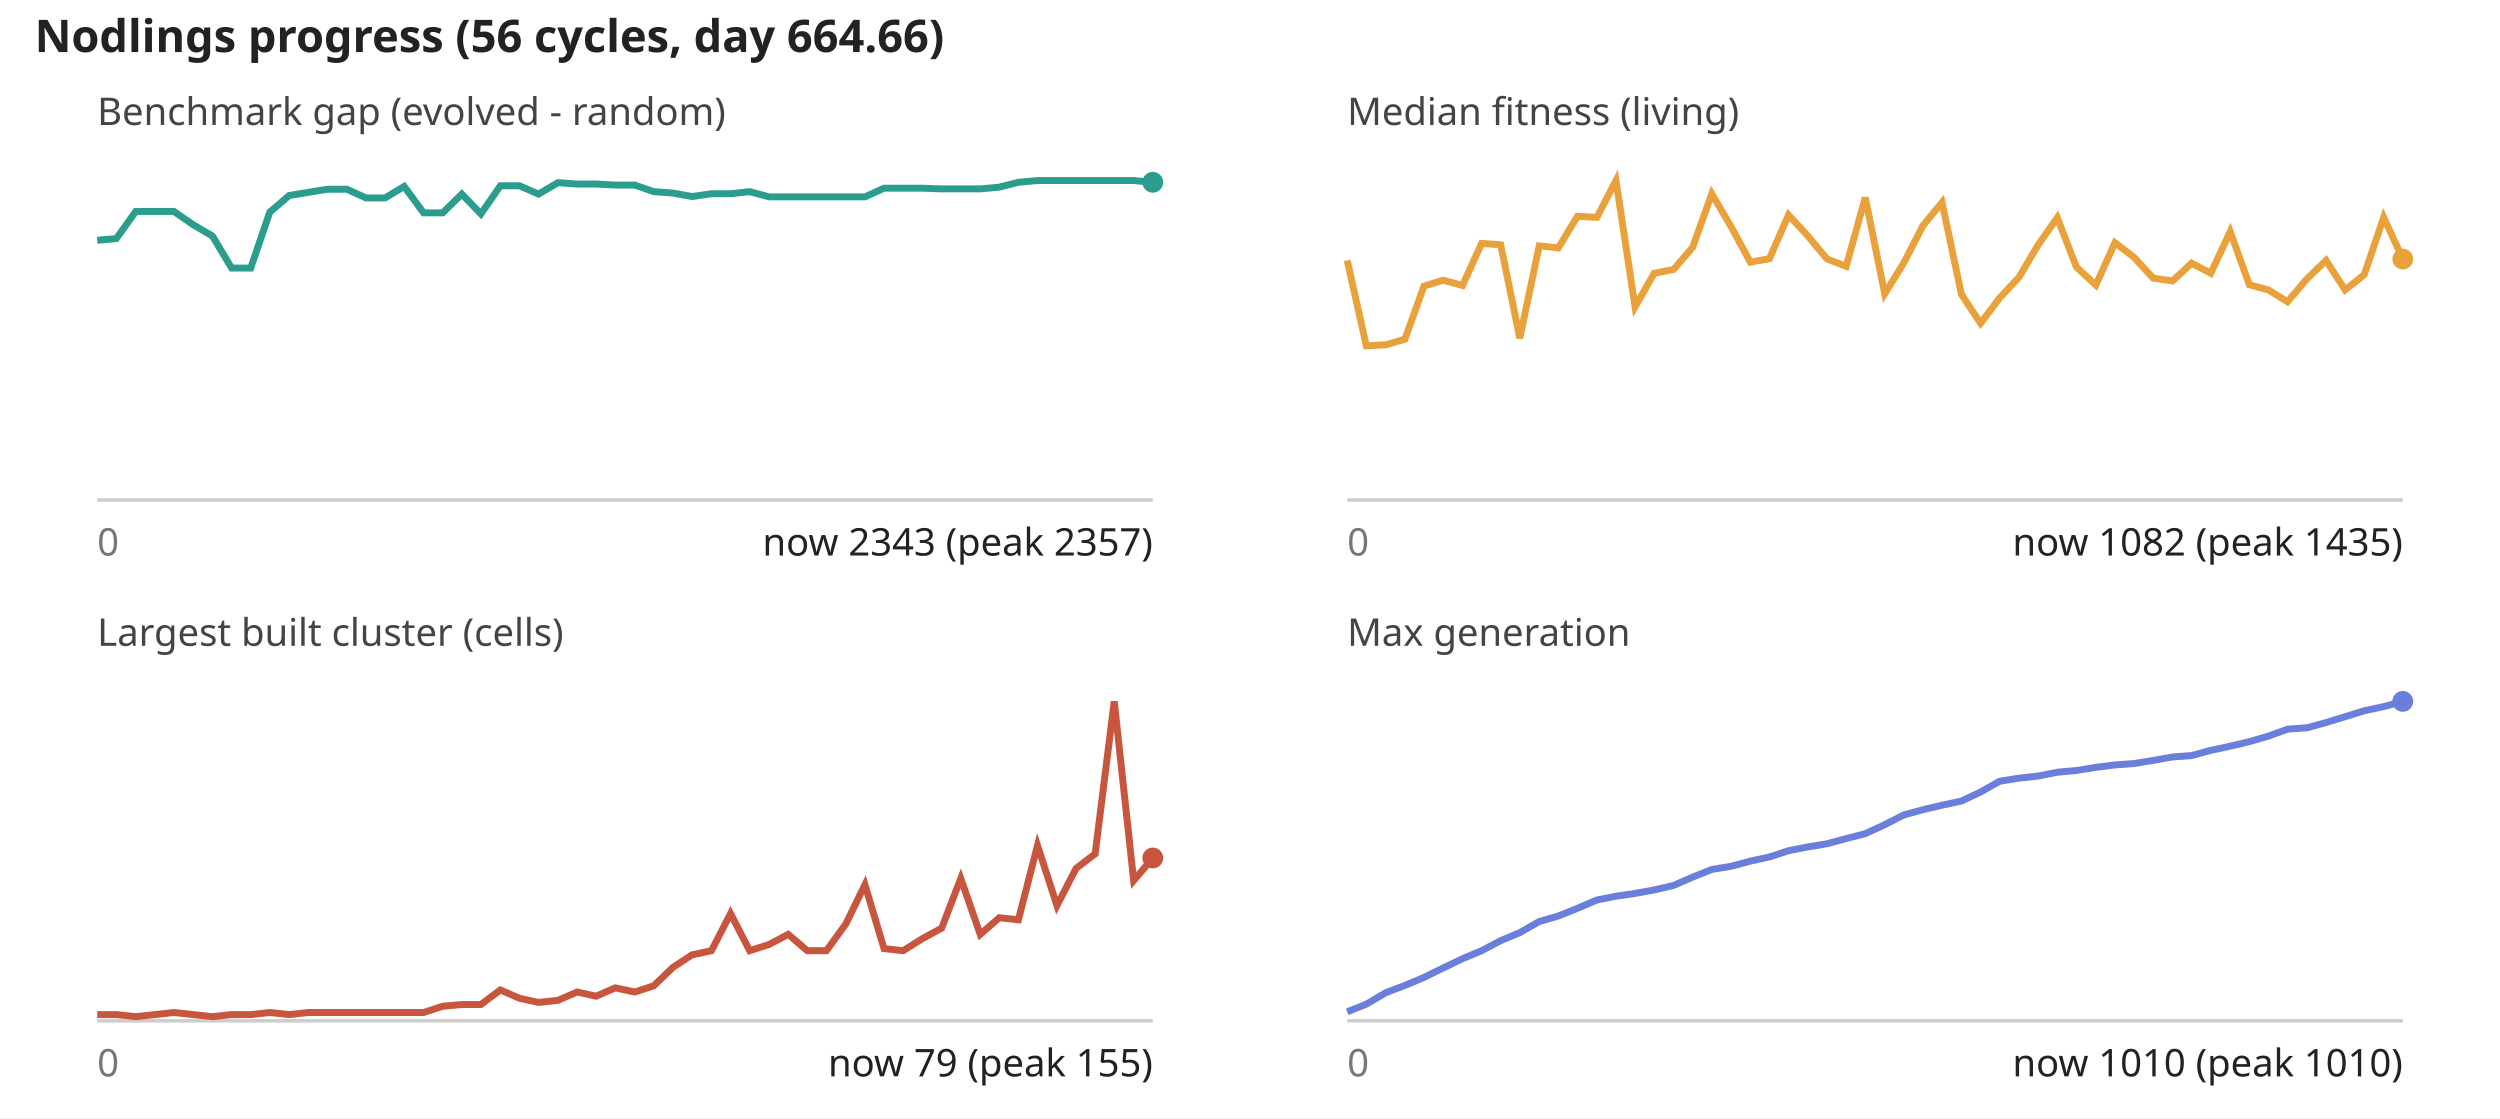
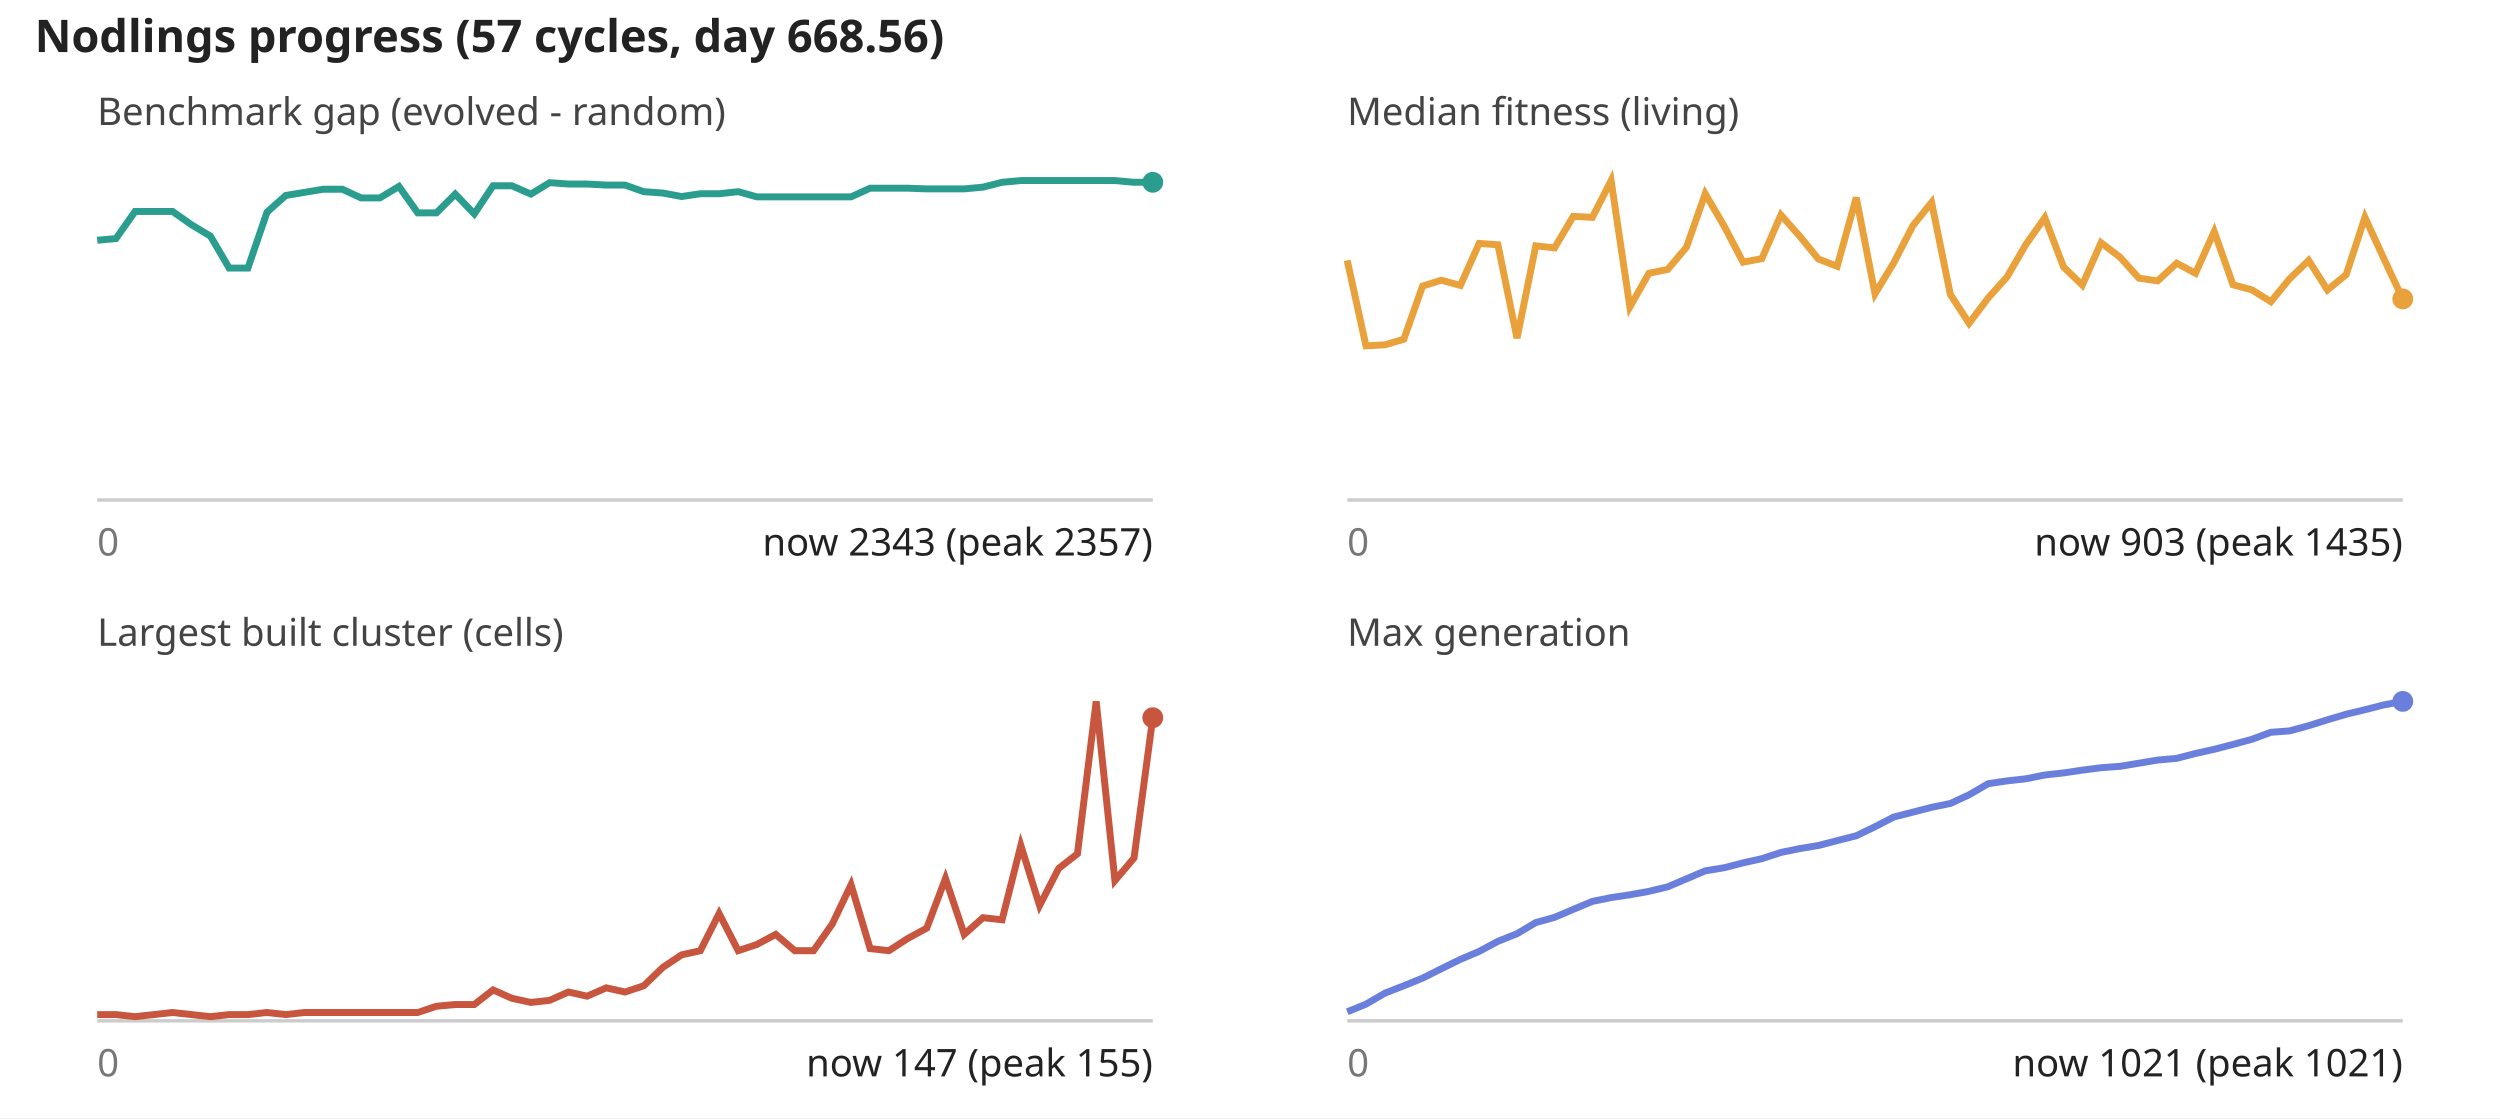
<svg xmlns="http://www.w3.org/2000/svg" viewBox="0 0 720 322" font-family="sans-serif" font-size="11">
  <rect width="100%" height="100%" fill="#fff" />
-   <text x="10" y="15" font-size="13" font-weight="bold" fill="#222">Nodlings progress (56 cycles, day 664.66)</text>
+   <text x="10" y="15" font-size="13" font-weight="bold" fill="#222">Nodlings progress (57 cycles, day 668.56)</text>
  <text x="28" y="36" fill="#444">Benchmark gap (evolved - random)</text>
  <line x1="28" y1="144" x2="332" y2="144" stroke="#ccc" />
-   <polyline fill="none" stroke="#2a9d8f" stroke-width="2" points="28.0,69.2 33.5,68.7 39.1,60.9 44.6,60.9 50.1,60.9 55.6,64.7 61.2,68.0 66.7,77.2 72.2,77.2 77.7,61.1 83.3,56.3 88.8,55.4 94.3,54.5 99.9,54.5 105.4,57.0 110.9,57.0 116.4,53.7 122.0,61.3 127.5,61.3 133.0,55.9 138.5,61.6 144.1,53.5 149.6,53.5 155.1,55.9 160.7,52.6 166.2,53.0 171.7,53.0 177.2,53.3 182.8,53.3 188.3,55.2 193.8,55.6 199.3,56.6 204.9,55.8 210.4,55.8 215.9,55.2 221.5,56.7 227.0,56.7 232.5,56.7 238.0,56.7 243.6,56.7 249.1,56.7 254.6,54.2 260.1,54.2 265.7,54.2 271.2,54.4 276.7,54.4 282.3,54.4 287.8,53.9 293.3,52.5 298.8,52.0 304.4,52.0 309.9,52.0 315.4,52.0 320.9,52.0 326.5,52.0 332.0,52.5" />
+   <polyline fill="none" stroke="#2a9d8f" stroke-width="2" points="28.0,69.2 33.4,68.7 38.9,60.9 44.3,60.9 49.7,60.9 55.1,64.7 60.6,68.0 66.0,77.2 71.4,77.2 76.9,61.1 82.3,56.3 87.7,55.4 93.1,54.5 98.6,54.5 104.0,57.0 109.4,57.0 114.9,53.7 120.3,61.3 125.7,61.3 131.1,55.9 136.6,61.6 142.0,53.5 147.4,53.5 152.9,55.9 158.3,52.6 163.7,53.0 169.1,53.0 174.6,53.3 180.0,53.3 185.4,55.2 190.9,55.6 196.3,56.6 201.7,55.8 207.1,55.8 212.6,55.2 218.0,56.7 223.4,56.7 228.9,56.7 234.3,56.7 239.7,56.7 245.1,56.7 250.6,54.2 256.0,54.2 261.4,54.2 266.9,54.4 272.3,54.4 277.7,54.4 283.1,53.9 288.6,52.5 294.0,52.0 299.4,52.0 304.9,52.0 310.3,52.0 315.7,52.0 321.1,52.0 326.6,52.5 332.0,52.5" />
  <circle cx="332.0" cy="52.5" r="3" fill="#2a9d8f" />
  <text x="28" y="160" fill="#777">0</text>
  <text x="332" y="160" text-anchor="end" fill="#222">now 2343 (peak 2357)</text>
  <text x="388" y="36" fill="#444">Median fitness (living)</text>
  <line x1="388" y1="144" x2="692" y2="144" stroke="#ccc" />
-   <polyline fill="none" stroke="#e9a23b" stroke-width="2" points="388.0,75.0 393.5,99.6 399.1,99.3 404.6,97.7 410.1,82.4 415.6,80.7 421.2,82.2 426.7,70.1 432.2,70.5 437.7,97.4 443.3,70.8 448.8,71.4 454.3,62.3 459.9,62.6 465.4,52.0 470.9,88.4 476.4,78.7 482.0,77.6 487.5,71.2 493.0,55.8 498.5,65.2 504.1,75.5 509.6,74.5 515.1,61.9 520.7,68.0 526.2,74.6 531.7,76.7 537.2,56.9 542.8,84.6 548.3,75.7 553.8,65.0 559.3,58.3 564.9,84.8 570.4,93.1 575.9,85.8 581.5,79.8 587.0,70.5 592.5,62.7 598.0,76.9 603.6,82.1 609.1,69.9 614.6,74.1 620.1,80.1 625.7,80.9 631.2,75.8 636.7,78.7 642.3,66.7 647.8,82.0 653.3,83.5 658.8,86.9 664.4,80.3 669.9,75.0 675.4,83.5 680.9,79.1 686.5,62.6 692.0,74.6" />
-   <circle cx="692.0" cy="74.6" r="3" fill="#e9a23b" />
+   <polyline fill="none" stroke="#e9a23b" stroke-width="2" points="388.0,75.0 393.4,99.6 398.9,99.3 404.3,97.7 409.7,82.4 415.1,80.7 420.6,82.2 426.0,70.1 431.4,70.5 436.9,97.4 442.3,70.8 447.7,71.4 453.1,62.3 458.6,62.6 464.0,52.0 469.4,88.4 474.9,78.7 480.3,77.6 485.7,71.2 491.1,55.8 496.6,65.2 502.0,75.5 507.4,74.5 512.9,61.9 518.3,68.0 523.7,74.6 529.1,76.7 534.6,56.9 540.0,84.6 545.4,75.7 550.9,65.0 556.3,58.3 561.7,84.8 567.1,93.1 572.6,85.8 578.0,79.8 583.4,70.5 588.9,62.7 594.3,76.9 599.7,82.1 605.1,69.9 610.6,74.1 616.0,80.1 621.4,80.9 626.9,75.8 632.3,78.7 637.7,66.7 643.1,82.0 648.6,83.5 654.0,86.9 659.4,80.3 664.9,75.0 670.3,83.5 675.7,79.1 681.1,62.6 686.6,74.6 692.0,86.1" />
+   <circle cx="692.0" cy="86.1" r="3" fill="#e9a23b" />
  <text x="388" y="160" fill="#777">0</text>
-   <text x="692" y="160" text-anchor="end" fill="#222">now 1082 (peak 1435)</text>
+   <text x="692" y="160" text-anchor="end" fill="#222">now 903 (peak 1435)</text>
  <text x="28" y="186" fill="#444">Largest built cluster (cells)</text>
  <line x1="28" y1="294" x2="332" y2="294" stroke="#ccc" />
-   <polyline fill="none" stroke="#c8553d" stroke-width="2" points="28.0,292.2 33.5,292.2 39.1,292.8 44.6,292.2 50.1,291.6 55.6,292.2 61.2,292.8 66.7,292.2 72.2,292.2 77.7,291.6 83.3,292.2 88.8,291.6 94.3,291.6 99.9,291.6 105.4,291.6 110.9,291.6 116.4,291.6 122.0,291.6 127.5,289.8 133.0,289.3 138.5,289.3 144.1,285.1 149.6,287.5 155.1,288.7 160.7,288.1 166.2,285.7 171.7,286.9 177.2,284.5 182.8,285.7 188.3,283.9 193.8,278.6 199.3,275.0 204.9,273.8 210.4,263.1 215.9,273.8 221.5,272.0 227.0,269.1 232.5,273.8 238.0,273.8 243.6,266.1 249.1,254.8 254.6,273.2 260.1,273.8 265.7,270.3 271.2,267.3 276.7,253.0 282.3,269.1 287.8,264.3 293.3,264.9 298.8,243.5 304.4,260.8 309.9,250.1 315.4,245.9 320.9,202.0 326.5,253.6 332.0,247.1" />
-   <circle cx="332.0" cy="247.1" r="3" fill="#c8553d" />
+   <polyline fill="none" stroke="#c8553d" stroke-width="2" points="28.0,292.2 33.4,292.2 38.9,292.8 44.3,292.2 49.7,291.6 55.1,292.2 60.6,292.8 66.0,292.2 71.4,292.2 76.9,291.6 82.3,292.2 87.7,291.6 93.1,291.6 98.6,291.6 104.0,291.6 109.4,291.6 114.9,291.6 120.3,291.6 125.7,289.8 131.1,289.3 136.6,289.3 142.0,285.1 147.4,287.5 152.9,288.7 158.3,288.1 163.7,285.7 169.1,286.9 174.6,284.5 180.0,285.7 185.4,283.9 190.9,278.6 196.3,275.0 201.7,273.8 207.1,263.1 212.6,273.8 218.0,272.0 223.4,269.1 228.9,273.8 234.3,273.8 239.7,266.1 245.1,254.8 250.6,273.2 256.0,273.8 261.4,270.3 266.9,267.3 272.3,253.0 277.7,269.1 283.1,264.3 288.6,264.9 294.0,243.5 299.4,260.8 304.9,250.1 310.3,245.9 315.7,202.0 321.1,253.6 326.6,247.1 332.0,206.7" />
+   <circle cx="332.0" cy="206.7" r="3" fill="#c8553d" />
  <text x="28" y="310" fill="#777">0</text>
-   <text x="332" y="310" text-anchor="end" fill="#222">now 79 (peak 155)</text>
+   <text x="332" y="310" text-anchor="end" fill="#222">now 147 (peak 155)</text>
  <text x="388" y="186" fill="#444">Max generation</text>
  <line x1="388" y1="294" x2="692" y2="294" stroke="#ccc" />
-   <polyline fill="none" stroke="#6a7fdb" stroke-width="2" points="388.0,291.4 393.5,289.2 399.1,285.9 404.6,283.8 410.1,281.5 415.6,278.8 421.2,276.1 426.7,273.8 432.2,270.9 437.7,268.6 443.3,265.4 448.8,263.8 454.3,261.6 459.9,259.2 465.4,258.1 470.9,257.3 476.4,256.3 482.0,255.0 487.5,252.6 493.0,250.4 498.5,249.5 504.1,248.0 509.6,246.8 515.1,245.0 520.7,243.9 526.2,243.0 531.7,241.5 537.2,240.1 542.8,237.5 548.3,234.7 553.8,233.2 559.3,231.9 564.9,230.7 570.4,228.1 575.9,225.0 581.5,224.1 587.0,223.5 592.5,222.4 598.0,221.9 603.6,221.0 609.1,220.3 614.6,219.9 620.1,219.0 625.7,218.0 631.2,217.6 636.7,216.1 642.3,214.9 647.8,213.6 653.3,212.0 658.8,210.0 664.4,209.6 669.9,208.1 675.4,206.4 680.9,204.7 686.5,203.5 692.0,202.0" />
+   <polyline fill="none" stroke="#6a7fdb" stroke-width="2" points="388.0,291.4 393.4,289.2 398.9,286.0 404.3,283.9 409.7,281.7 415.1,279.0 420.6,276.3 426.0,274.0 431.4,271.1 436.9,268.9 442.3,265.7 447.7,264.2 453.1,261.9 458.6,259.6 464.0,258.5 469.4,257.7 474.9,256.7 480.3,255.4 485.7,253.1 491.1,250.8 496.6,249.9 502.0,248.5 507.4,247.3 512.9,245.5 518.3,244.4 523.7,243.5 529.1,242.1 534.6,240.7 540.0,238.1 545.4,235.3 550.9,233.9 556.3,232.5 561.7,231.4 567.1,228.9 572.6,225.7 578.0,224.9 583.4,224.3 588.9,223.2 594.3,222.6 599.7,221.8 605.1,221.1 610.6,220.7 616.0,219.8 621.4,218.9 626.9,218.4 632.3,217.0 637.7,215.8 643.1,214.4 648.6,212.9 654.0,210.9 659.4,210.5 664.9,209.0 670.3,207.3 675.7,205.7 681.1,204.4 686.6,203.0 692.0,202.0" />
  <circle cx="692.0" cy="202.0" r="3" fill="#6a7fdb" />
  <text x="388" y="310" fill="#777">0</text>
-   <text x="692" y="310" text-anchor="end" fill="#222">now 1010 (peak 1010)</text>
+   <text x="692" y="310" text-anchor="end" fill="#222">now 1021 (peak 1021)</text>
</svg>
